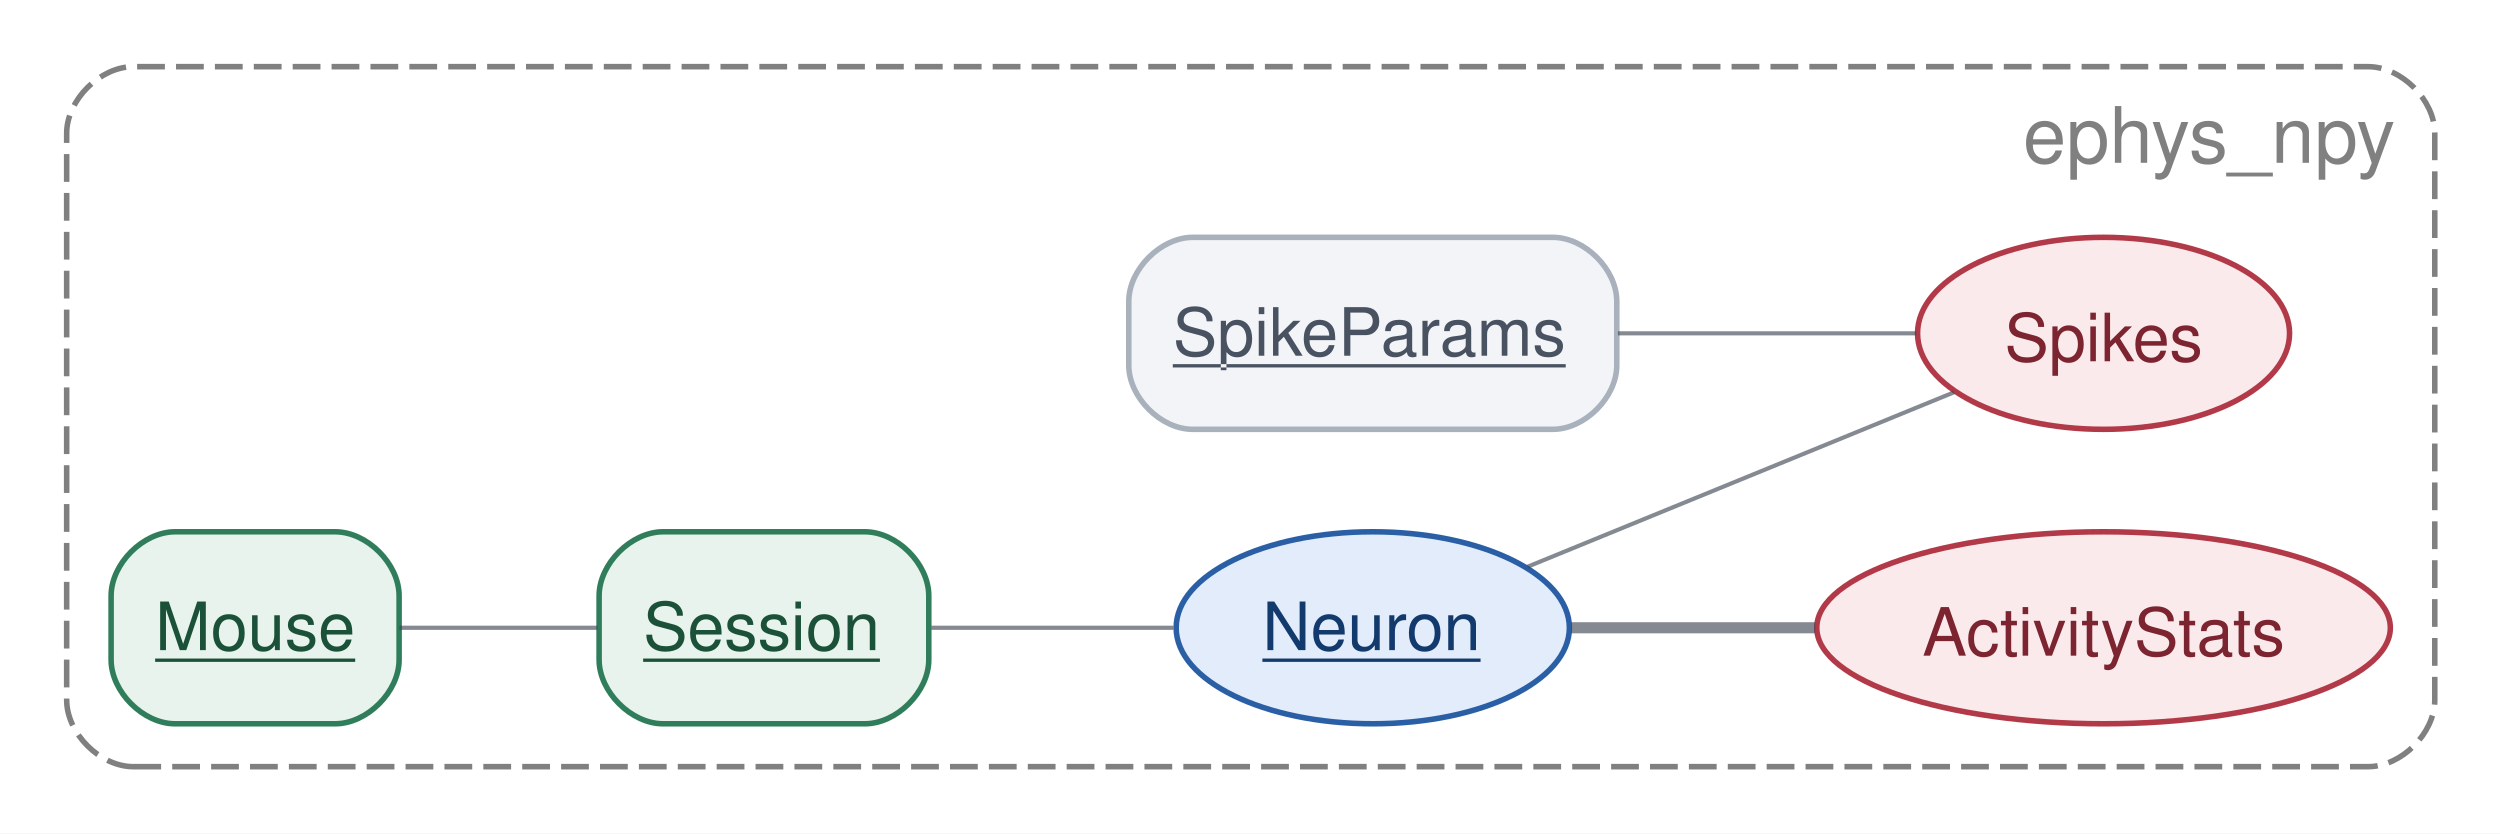
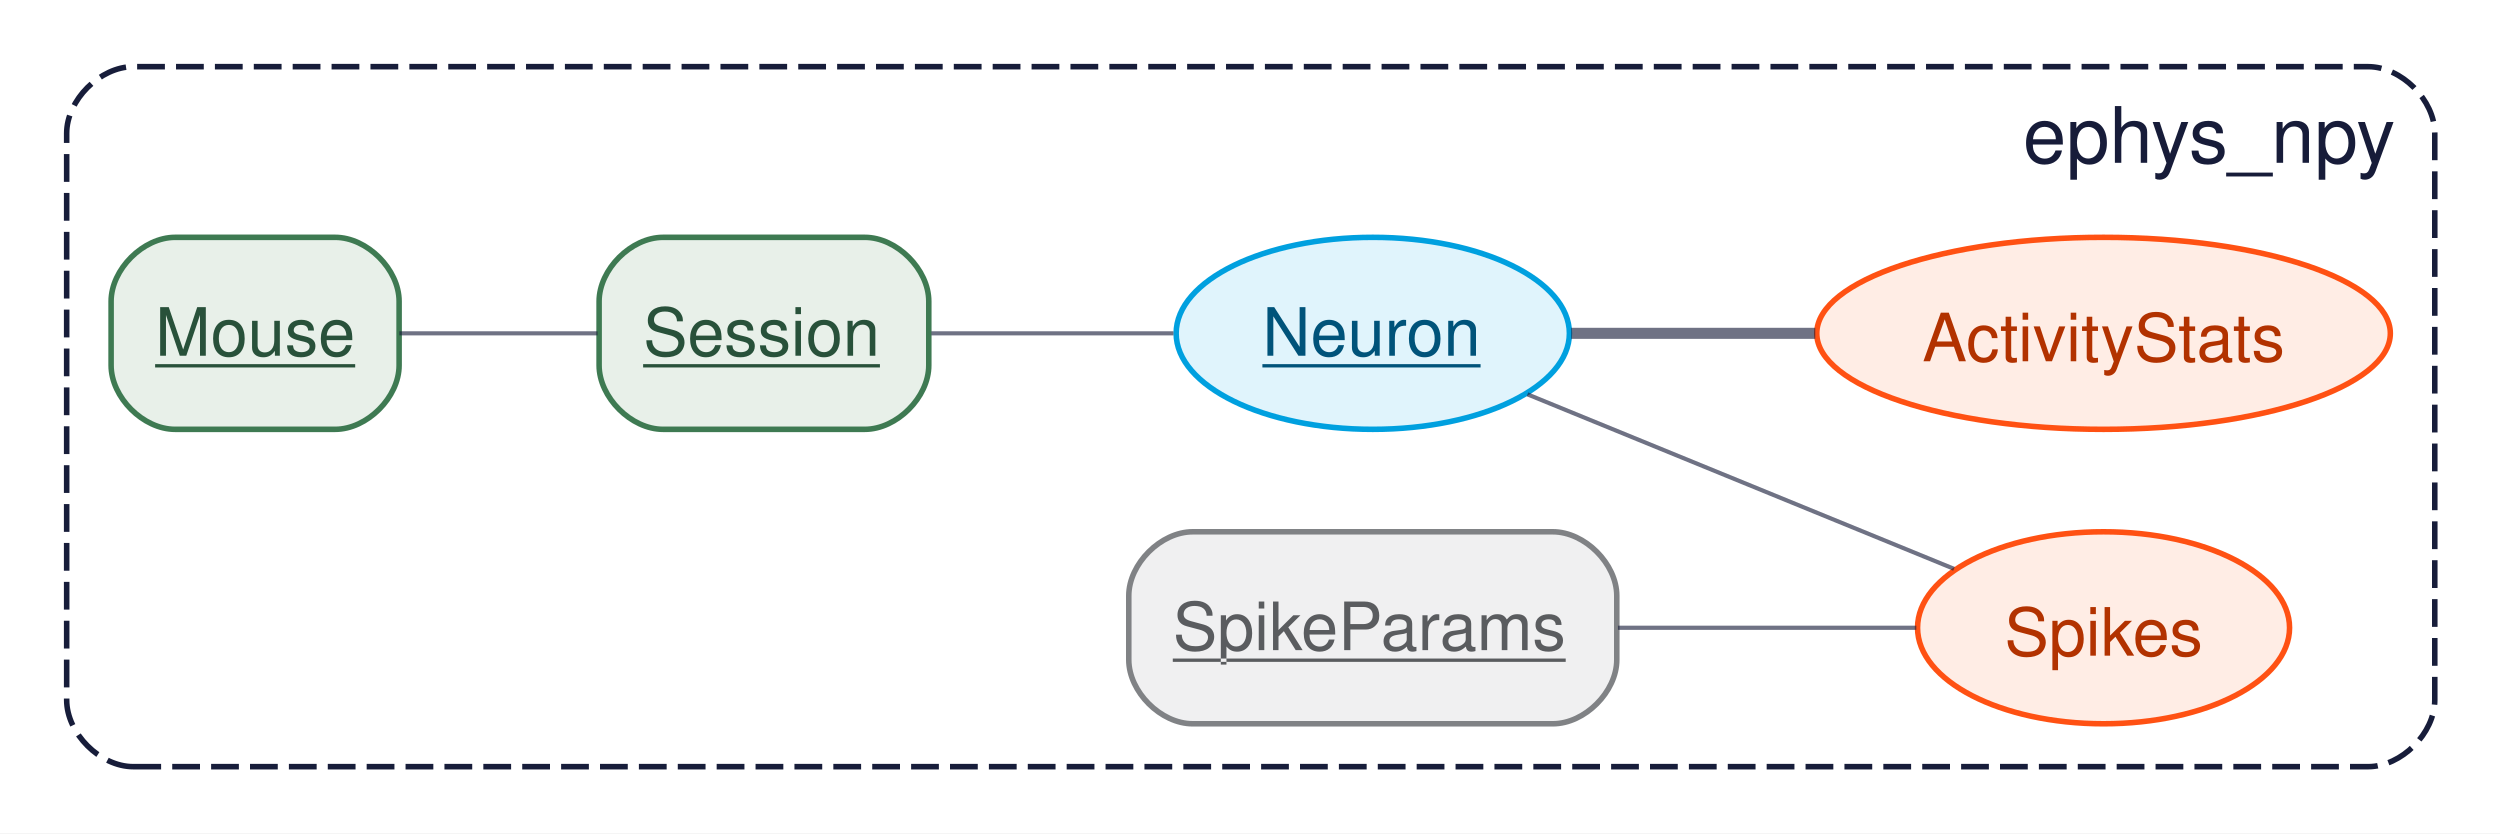
<svg xmlns="http://www.w3.org/2000/svg" xmlns:xlink="http://www.w3.org/1999/xlink" width="450pt" height="150pt" viewBox="0.00 0.00 450.00 150.00">
  <style>
@media (prefers-color-scheme: dark) {
  svg { background-color: #161A21; }
  polygon[fill="white"] { fill: #161A21; }
  [fill="#fffde7"] { fill: #3A3620; }
  [stroke="#c9bc5b"] { stroke: #C9BC5B; }
  [fill="#6b6420"] { fill: #EBE3A0; }
-   [fill="#e7f3ec"] { fill: #16281F; }
-   [stroke="#2f7d5b"] { stroke: #4FA97F; }
-   [fill="#1b5138"] { fill: #BCE6CF; }
-   [fill="#f2f4f7"] { fill: #242832; }
-   [stroke="#a9b1bd"] { stroke: #8A93A1; }
-   [fill="#495261"] { fill: #C9CFD9; }
-   [fill="#fbeaec"] { fill: #331A1F; }
-   [stroke="#b23a48"] { stroke: #D0687A; }
-   [fill="#7c2430"] { fill: #F3C2CB; }
-   [fill="#e2ecfa"] { fill: #152538; }
-   [stroke="#2a5fa5"] { stroke: #5E92D6; }
-   [fill="#123a6d"] { fill: #C3DAF6; }
+   [fill="#e8f0e9"] { fill: #16281F; }
+   [stroke="#3e7a52"] { stroke: #6BBF94; }
+   [fill="#28513a"] { fill: #BCE6CF; }
+   [fill="#f0f0f1"] { fill: #242832; }
+   [stroke="#808285"] { stroke: #9DA0A4; }
+   [fill="#5a5c5f"] { fill: #C9CFD9; }
+   [fill="#ffede5"] { fill: #331B12; }
+   [stroke="#ff5113"] { stroke: #FF7A47; }
+   [fill="#b23200"] { fill: #FFC7AE; }
+   [fill="#e0f4fc"] { fill: #0F2433; }
+   [stroke="#00a0df"] { stroke: #33B8E8; }
+   [fill="#00537a"] { fill: #BEE7F9; }
  [fill="#ffffff"] { fill: #1E232C; }
-   [stroke="#9aa6b8"] { stroke: #7B879B; }
-   [fill="#46536b"] { fill: #C4CCDB; }
+   [stroke="#b9bbbe"] { stroke: #8F959D; }
+   [fill="#55585c"] { fill: #C8CED8; }
  [fill="#edeef0"] { fill: #242730; }
  [stroke="#808890"] { stroke: #8890A0; }
  [fill="#404040"] { fill: #C7CDD6; }
-   [stroke="#3a424f"] { stroke: #AEB6C2; stroke-opacity: 0.753; }
+   [stroke="#171c39"] { stroke: #AEB6C2; stroke-opacity: 0.753; }
  [stroke="#c77d3a"] { stroke: #D68C4A; stroke-opacity: 0.753; }
  [fill="#f3f5f8"] { fill: #2A313D; }
  [stroke="#f3f5f8"] { stroke: #2A313D; }
-   [stroke="gray"] { stroke: #606875; }
-   [fill="gray"] { fill: #8A93A1; }
+   [stroke="#171d3a"] { stroke: #606875; }
+   [fill="#171c39"] { fill: #8A93A1; }
}
</style>
  <g id="graph0" class="graph" transform="scale(1 1) rotate(0) translate(4 146)">
    <polygon fill="white" stroke="none" points="-4,4 -4,-146 446.26,-146 446.26,4 -4,4" />
    <g id="clust1" class="cluster">
-       <path fill="none" stroke="gray" stroke-dasharray="5,2" d="M20,-8C20,-8 422.26,-8 422.26,-8 428.26,-8 434.26,-14 434.26,-20 434.26,-20 434.26,-122 434.26,-122 434.26,-128 428.26,-134 422.26,-134 422.26,-134 20,-134 20,-134 14,-134 8,-128 8,-122 8,-122 8,-20 8,-20 8,-14 14,-8 20,-8" />
-       <text xml:space="preserve" text-anchor="middle" x="393.64" y="-116.7" font-family="Helvetica,sans-Serif" font-size="14.00" fill="gray">ephys_npy</text>
+       <path fill="none" stroke="#171d3a" stroke-dasharray="5,2" d="M20,-8C20,-8 422.26,-8 422.26,-8 428.26,-8 434.26,-14 434.26,-20 434.26,-20 434.26,-122 434.26,-122 434.26,-128 428.26,-134 422.26,-134 422.26,-134 20,-134 20,-134 14,-134 8,-128 8,-122 8,-122 8,-20 8,-20 8,-14 14,-8 20,-8" />
+       <text xml:space="preserve" text-anchor="middle" x="393.64" y="-116.7" font-family="Helvetica,sans-Serif" font-size="14.00" fill="#171c39">ephys_npy</text>
    </g>
    <g id="node1" class="node">
      <g id="a_node1">
-         <a xlink:title="→ ephys_npy.Neuron&#13;">
-           <ellipse fill="#fbeaec" stroke="#b23a48" cx="374.64" cy="-33" rx="51.62" ry="17.28" />
-           <text xml:space="preserve" text-anchor="middle" x="374.64" y="-27.98" font-family="Helvetica,sans-Serif" font-size="12.00" fill="#7c2430">ActivityStats</text>
+         <a xlink:title="→ ephys_npy.Neuron&#13;→ ephys_npy.SpikeParams&#13;------------------------------&#13;spike_times          &#13;spike_count          &#13;">
+           <ellipse fill="#ffede5" stroke="#ff5113" cx="374.64" cy="-33" rx="33.48" ry="17.28" />
+           <text xml:space="preserve" text-anchor="middle" x="374.64" y="-27.98" font-family="Helvetica,sans-Serif" font-size="12.00" fill="#b23200">Spikes</text>
        </a>
      </g>
    </g>
    <g id="node2" class="node">
      <g id="a_node2">
-         <a xlink:title="→ ephys_npy.Session&#13;neuron_id            &#13;">
-           <ellipse fill="#e2ecfa" stroke="#2a5fa5" cx="243.1" cy="-33" rx="35.39" ry="17.28" />
-           <text xml:space="preserve" text-anchor="start" x="223.23" y="-28.98" font-family="Helvetica,sans-Serif" text-decoration="underline" font-size="12.00" fill="#123a6d">Neuron</text>
+         <a xlink:title="→ ephys_npy.Mouse&#13;session_date         &#13;------------------------------&#13;experimenter         &#13;">
+           <path fill="#e8f0e9" stroke="#3e7a52" d="M151.66,-103.28C151.66,-103.28 115.36,-103.28 115.36,-103.28 109.6,-103.28 103.84,-97.52 103.84,-91.76 103.84,-91.76 103.84,-80.24 103.84,-80.24 103.84,-74.48 109.6,-68.72 115.36,-68.72 115.36,-68.72 151.66,-68.72 151.66,-68.72 157.42,-68.72 163.18,-74.48 163.18,-80.24 163.18,-80.24 163.18,-91.76 163.18,-91.76 163.18,-97.52 157.42,-103.28 151.66,-103.28" />
+           <text xml:space="preserve" text-anchor="start" x="111.76" y="-81.97" font-family="Helvetica,sans-Serif" text-decoration="underline" font-size="12.00" fill="#28513a">Session</text>
+         </a>
+       </g>
+     </g>
+     <g id="node5" class="node">
+       <g id="a_node5">
+         <a xlink:title="→ ephys_npy.Session&#13;neuron_id            &#13;------------------------------&#13;activity             &#13;">
+           <ellipse fill="#e0f4fc" stroke="#00a0df" cx="243.1" cy="-86" rx="35.39" ry="17.28" />
+           <text xml:space="preserve" text-anchor="start" x="223.23" y="-81.97" font-family="Helvetica,sans-Serif" text-decoration="underline" font-size="12.00" fill="#00537a">Neuron</text>
        </a>
      </g>
    </g>
    <g id="edge1" class="edge">
-       <path fill="none" stroke="#3a424f" stroke-width="2" stroke-opacity="0.62" d="M278.81,-33C292.3,-33 308.03,-33 322.75,-33" />
+       <path fill="none" stroke="#171c39" stroke-width="0.75" stroke-opacity="0.62" d="M163.63,-86C177.07,-86 193.13,-86 207.22,-86" />
    </g>
-     <g id="node4" class="node">
-       <g id="a_node4">
-         <a xlink:title="→ ephys_npy.Neuron&#13;→ ephys_npy.SpikeParams&#13;">
-           <ellipse fill="#fbeaec" stroke="#b23a48" cx="374.64" cy="-86" rx="33.48" ry="17.28" />
-           <text xml:space="preserve" text-anchor="middle" x="374.64" y="-80.97" font-family="Helvetica,sans-Serif" font-size="12.00" fill="#7c2430">Spikes</text>
+     <g id="node3" class="node">
+       <g id="a_node3">
+         <a xlink:title="spike_param_id       &#13;------------------------------&#13;threshold            &#13;">
+           <path fill="#f0f0f1" stroke="#808285" d="M275.5,-50.28C275.5,-50.28 210.7,-50.28 210.7,-50.28 204.94,-50.28 199.18,-44.52 199.18,-38.76 199.18,-38.76 199.18,-27.24 199.18,-27.24 199.18,-21.48 204.94,-15.72 210.7,-15.72 210.7,-15.72 275.5,-15.72 275.5,-15.72 281.26,-15.72 287.02,-21.48 287.02,-27.24 287.02,-27.24 287.02,-38.76 287.02,-38.76 287.02,-44.52 281.26,-50.28 275.5,-50.28" />
+           <text xml:space="preserve" text-anchor="start" x="207.1" y="-28.98" font-family="Helvetica,sans-Serif" text-decoration="underline" font-size="12.00" fill="#5a5c5f">SpikeParams</text>
        </a>
      </g>
    </g>
    <g id="edge2" class="edge">
-       <path fill="none" stroke="#3a424f" stroke-width="0.75" stroke-opacity="0.62" d="M270.94,-43.98C293.47,-53.2 325.45,-66.28 347.72,-75.39" />
+       <path fill="none" stroke="#171c39" stroke-width="0.75" stroke-opacity="0.62" d="M287.23,-33C304.75,-33 324.65,-33 340.94,-33" />
    </g>
-     <g id="node3" class="node">
-       <g id="a_node3">
-         <a xlink:title="mouse_id             &#13;">
-           <path fill="#e7f3ec" stroke="#2f7d5b" d="M56.32,-50.28C56.32,-50.28 27.52,-50.28 27.52,-50.28 21.76,-50.28 16,-44.52 16,-38.76 16,-38.76 16,-27.24 16,-27.24 16,-21.48 21.76,-15.72 27.52,-15.72 27.52,-15.72 56.32,-15.72 56.32,-15.72 62.08,-15.72 67.84,-21.48 67.84,-27.24 67.84,-27.24 67.84,-38.76 67.84,-38.76 67.84,-44.52 62.08,-50.28 56.32,-50.28" />
-           <text xml:space="preserve" text-anchor="start" x="23.92" y="-28.98" font-family="Helvetica,sans-Serif" text-decoration="underline" font-size="12.00" fill="#1b5138">Mouse</text>
-         </a>
-       </g>
-     </g>
-     <g id="node6" class="node">
-       <g id="a_node6">
-         <a xlink:title="→ ephys_npy.Mouse&#13;session_date         &#13;">
-           <path fill="#e7f3ec" stroke="#2f7d5b" d="M151.66,-50.28C151.66,-50.28 115.36,-50.28 115.36,-50.28 109.6,-50.28 103.84,-44.52 103.84,-38.76 103.84,-38.76 103.84,-27.24 103.84,-27.24 103.84,-21.48 109.6,-15.72 115.36,-15.72 115.36,-15.72 151.66,-15.72 151.66,-15.72 157.42,-15.72 163.18,-21.48 163.18,-27.24 163.18,-27.24 163.18,-38.76 163.18,-38.76 163.18,-44.52 157.42,-50.28 151.66,-50.28" />
-           <text xml:space="preserve" text-anchor="start" x="111.76" y="-28.98" font-family="Helvetica,sans-Serif" text-decoration="underline" font-size="12.00" fill="#1b5138">Session</text>
+     <g id="node4" class="node">
+       <g id="a_node4">
+         <a xlink:title="→ ephys_npy.Neuron&#13;------------------------------&#13;mean_activity        &#13;std_activity         &#13;max_activity         &#13;">
+           <ellipse fill="#ffede5" stroke="#ff5113" cx="374.64" cy="-86" rx="51.62" ry="17.28" />
+           <text xml:space="preserve" text-anchor="middle" x="374.64" y="-80.97" font-family="Helvetica,sans-Serif" font-size="12.00" fill="#b23200">ActivityStats</text>
        </a>
      </g>
    </g>
    <g id="edge3" class="edge">
-       <path fill="none" stroke="#3a424f" stroke-width="0.75" stroke-opacity="0.62" d="M67.88,-33C78.96,-33 92.06,-33 103.57,-33" />
+       <path fill="none" stroke="#171c39" stroke-width="0.75" stroke-opacity="0.62" d="M270.94,-75.02C293.47,-65.8 325.45,-52.72 347.72,-43.61" />
    </g>
-     <g id="node5" class="node">
-       <g id="a_node5">
-         <a xlink:title="spike_param_id       &#13;">
-           <path fill="#f2f4f7" stroke="#a9b1bd" d="M275.5,-103.28C275.5,-103.28 210.7,-103.28 210.7,-103.28 204.94,-103.28 199.18,-97.52 199.18,-91.76 199.18,-91.76 199.18,-80.24 199.18,-80.24 199.18,-74.48 204.94,-68.72 210.7,-68.72 210.7,-68.72 275.5,-68.72 275.5,-68.72 281.26,-68.72 287.02,-74.48 287.02,-80.24 287.02,-80.24 287.02,-91.76 287.02,-91.76 287.02,-97.52 281.26,-103.28 275.5,-103.28" />
-           <text xml:space="preserve" text-anchor="start" x="207.1" y="-81.97" font-family="Helvetica,sans-Serif" text-decoration="underline" font-size="12.00" fill="#495261">SpikeParams</text>
+     <g id="edge4" class="edge">
+       <path fill="none" stroke="#171c39" stroke-width="2" stroke-opacity="0.62" d="M278.81,-86C292.3,-86 308.03,-86 322.75,-86" />
+     </g>
+     <g id="node6" class="node">
+       <g id="a_node6">
+         <a xlink:title="mouse_id             &#13;------------------------------&#13;dob                  &#13;sex                  &#13;">
+           <path fill="#e8f0e9" stroke="#3e7a52" d="M56.32,-103.28C56.32,-103.28 27.52,-103.28 27.52,-103.28 21.76,-103.28 16,-97.52 16,-91.76 16,-91.76 16,-80.24 16,-80.24 16,-74.48 21.76,-68.72 27.52,-68.72 27.52,-68.72 56.32,-68.72 56.32,-68.72 62.08,-68.72 67.84,-74.48 67.84,-80.24 67.84,-80.24 67.84,-91.76 67.84,-91.76 67.84,-97.52 62.08,-103.28 56.32,-103.28" />
+           <text xml:space="preserve" text-anchor="start" x="23.92" y="-81.97" font-family="Helvetica,sans-Serif" text-decoration="underline" font-size="12.00" fill="#28513a">Mouse</text>
        </a>
      </g>
    </g>
-     <g id="edge4" class="edge">
-       <path fill="none" stroke="#3a424f" stroke-width="0.75" stroke-opacity="0.62" d="M287.23,-86C304.75,-86 324.65,-86 340.94,-86" />
-     </g>
    <g id="edge5" class="edge">
-       <path fill="none" stroke="#3a424f" stroke-width="0.75" stroke-opacity="0.62" d="M163.63,-33C177.07,-33 193.13,-33 207.22,-33" />
+       <path fill="none" stroke="#171c39" stroke-width="0.75" stroke-opacity="0.62" d="M67.88,-86C78.96,-86 92.06,-86 103.57,-86" />
    </g>
  </g>
</svg>
